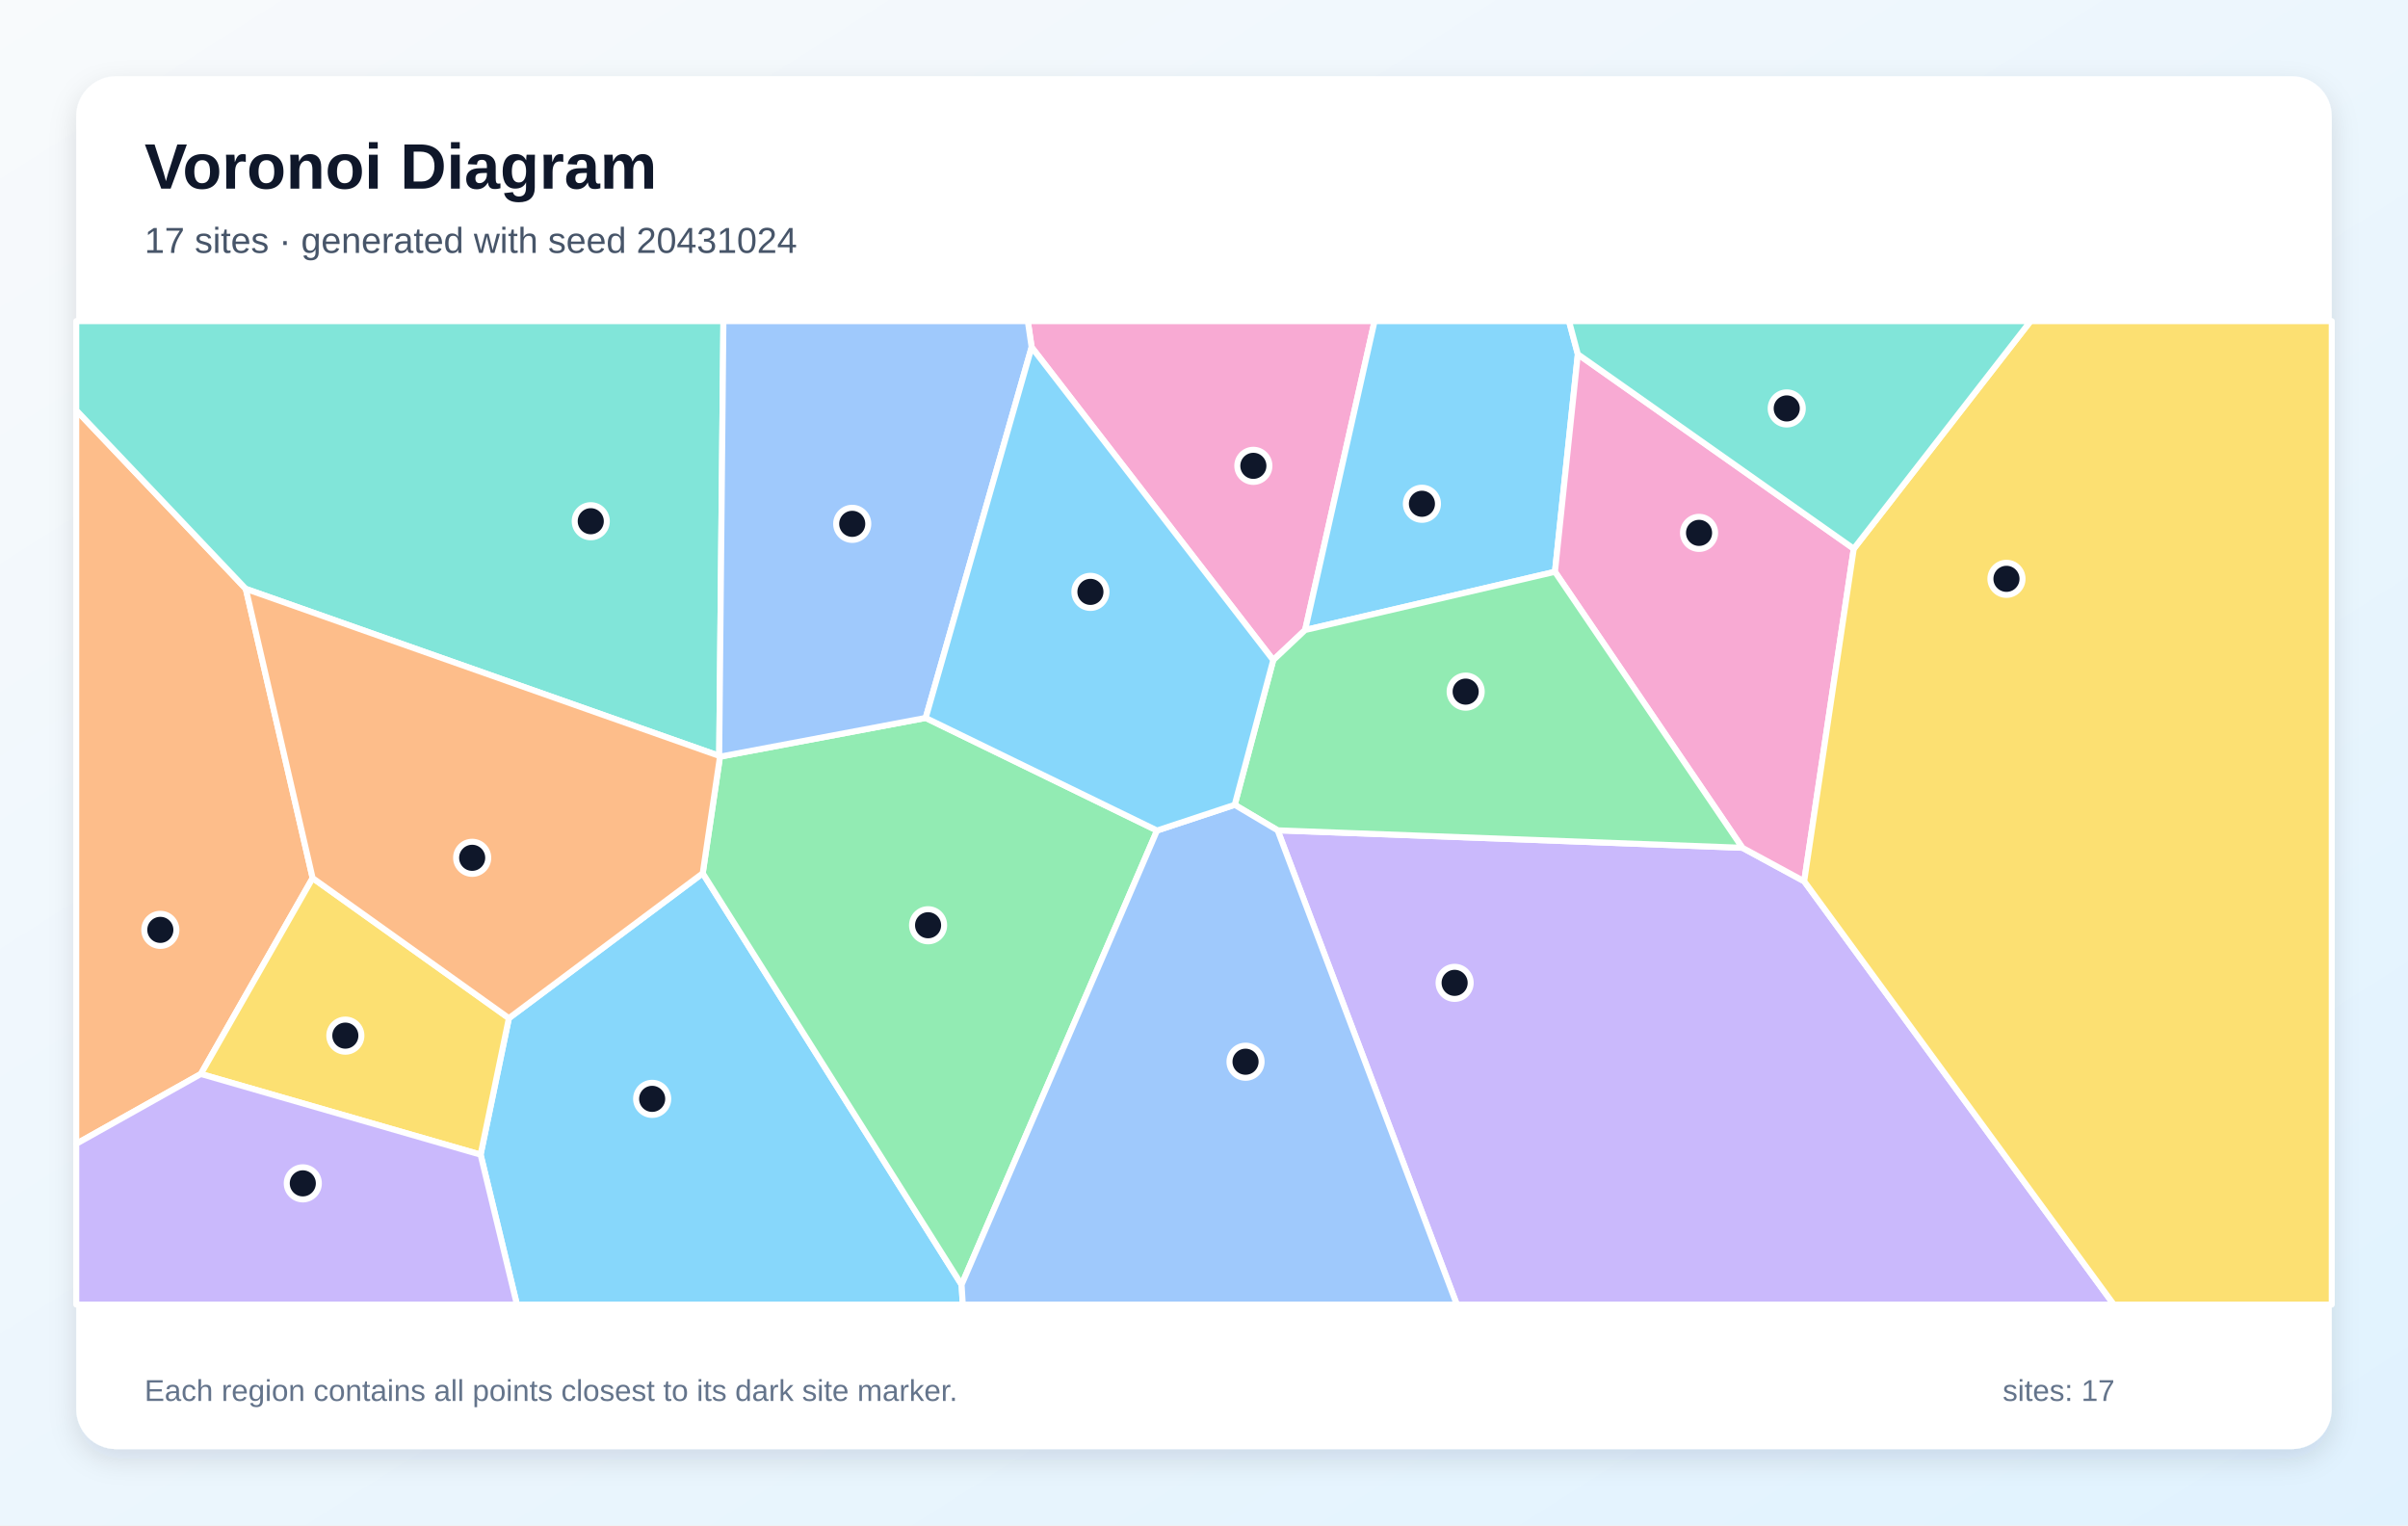
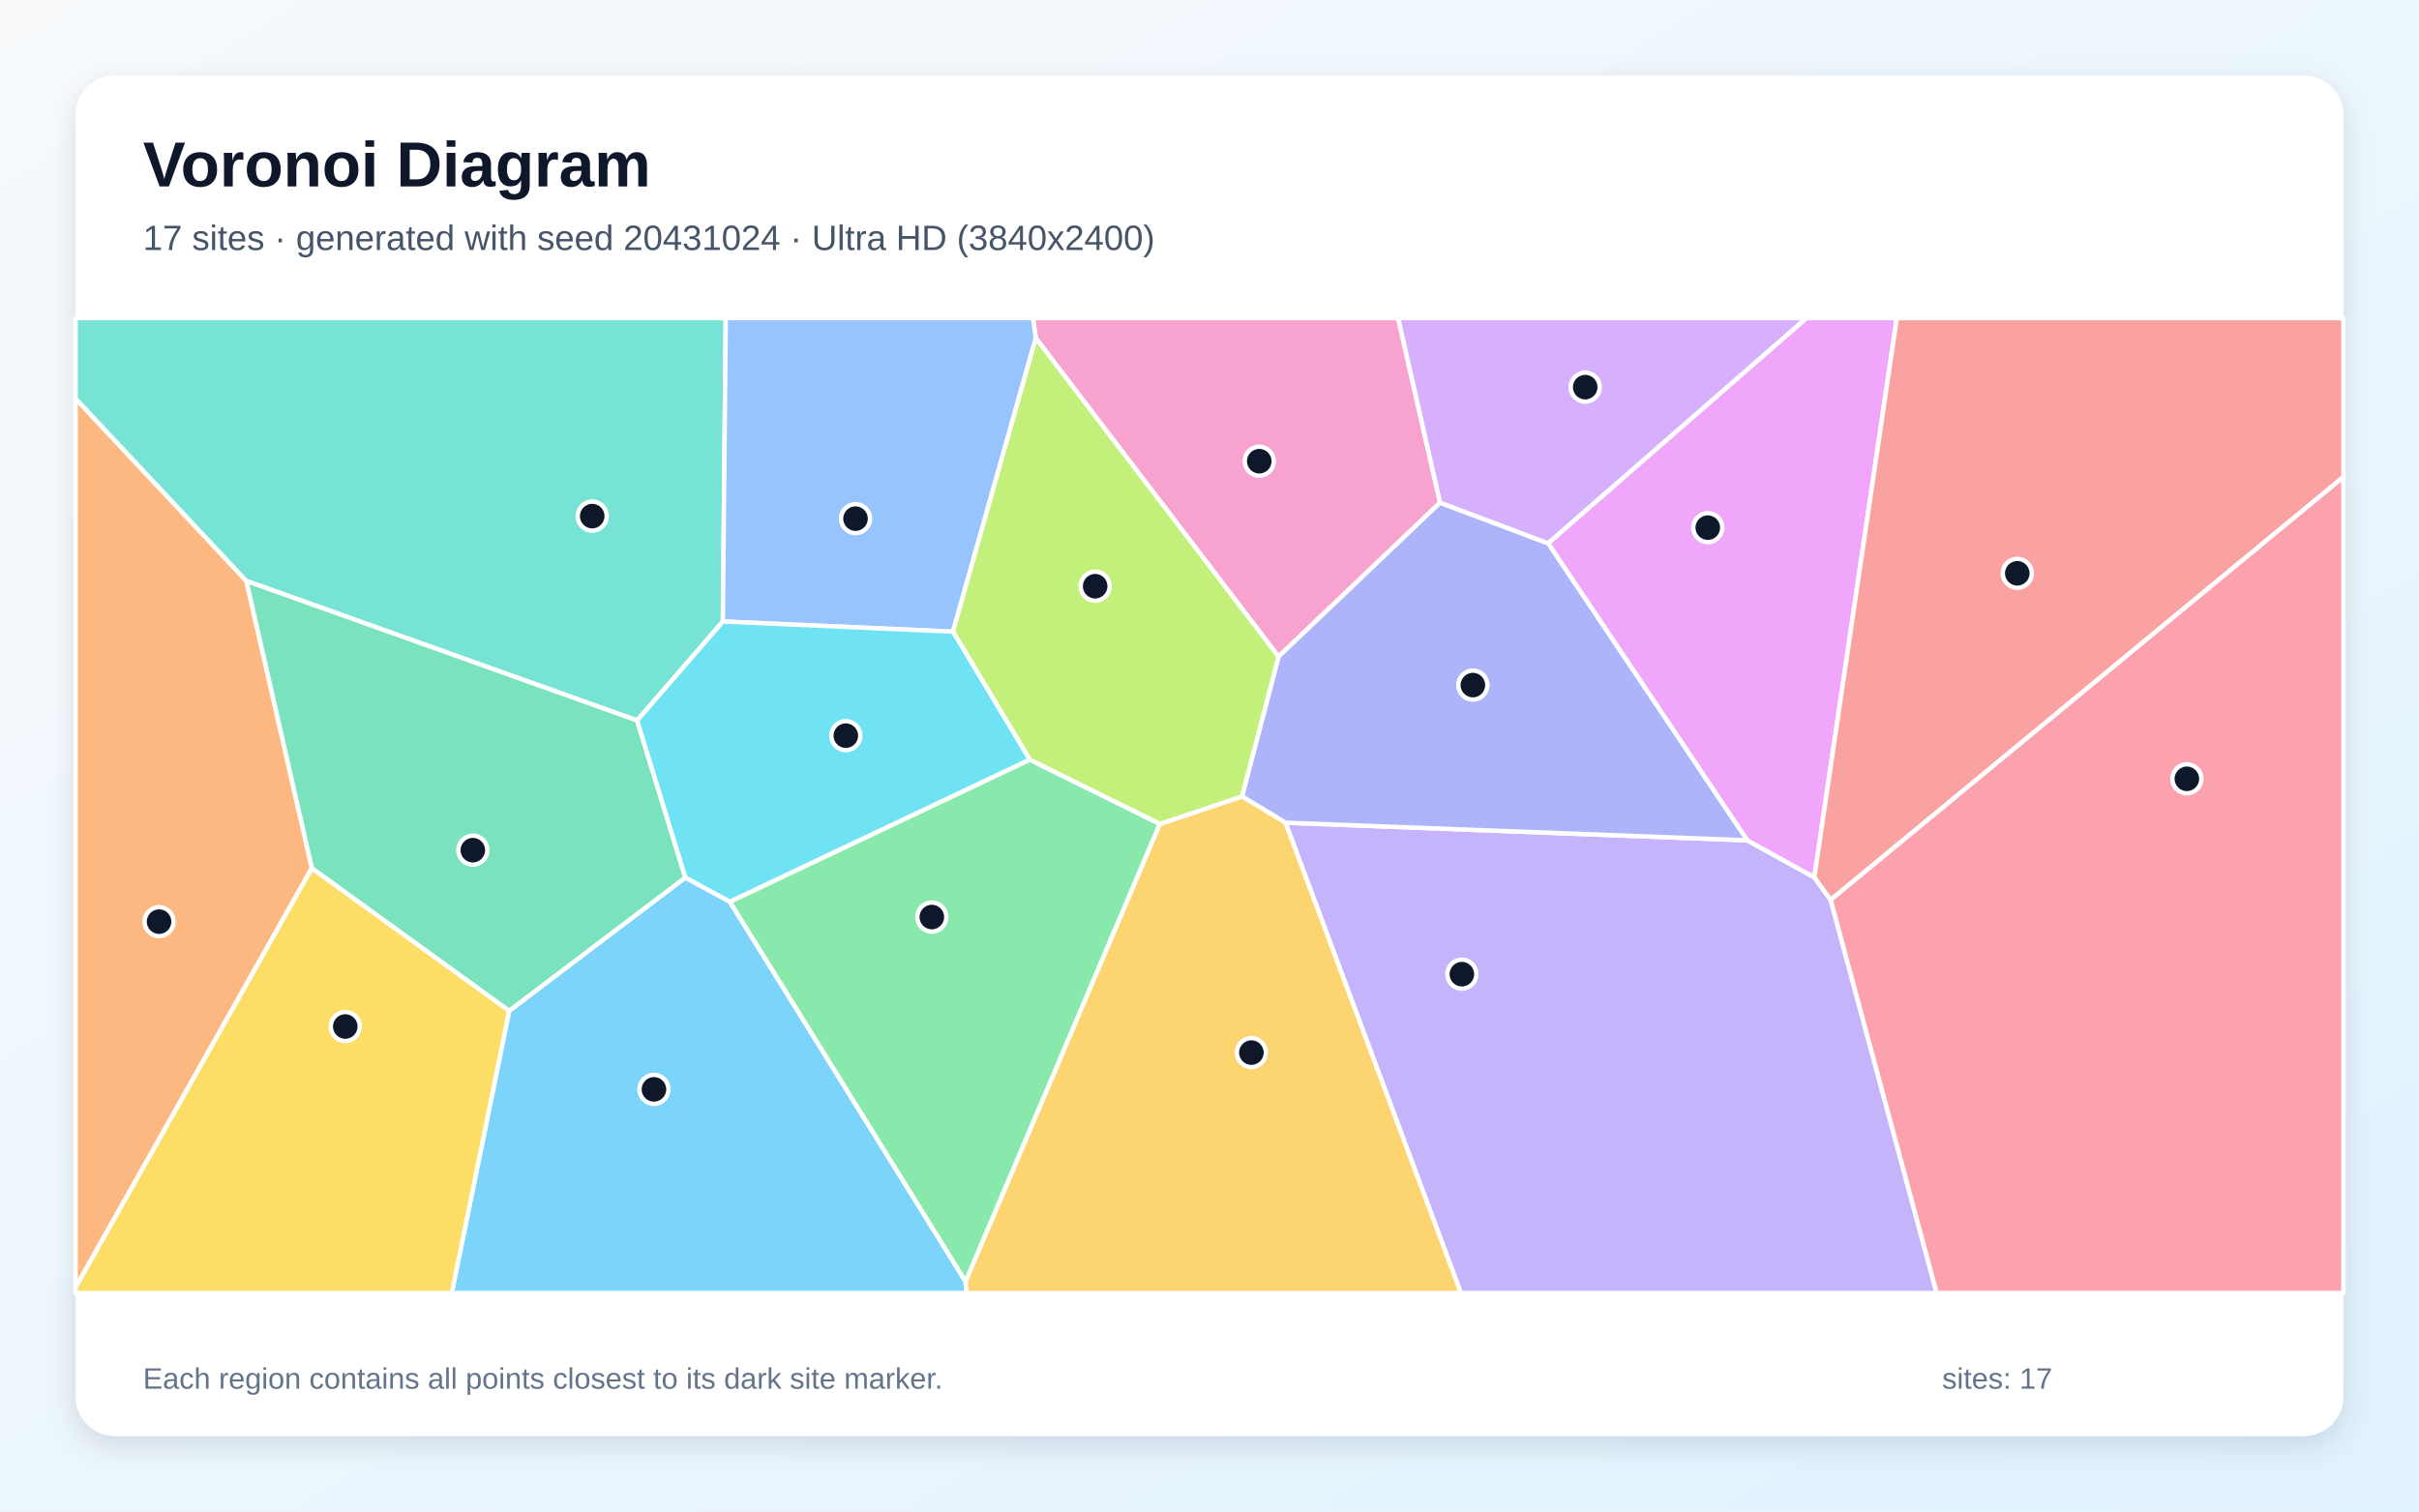
- <svg xmlns="http://www.w3.org/2000/svg" width="1200" height="760" viewBox="0 0 1200 760" role="img" aria-labelledby="title description">
+ <svg xmlns="http://www.w3.org/2000/svg" width="3840" height="2400" viewBox="0 0 3840 2400" role="img" aria-labelledby="title description">
  <defs>
    <linearGradient id="background" x1="0" y1="0" x2="1" y2="1">
      <stop stop-color="#F8FAFC" />
      <stop offset="1" stop-color="#E0F2FE" />
    </linearGradient>
-     <filter id="shadow" x="-10%" y="-10%" width="120%" height="120%">
-       <feDropShadow dx="0" dy="5" stdDeviation="7" flood-color="#0F172A" flood-opacity=".12" />
+     <filter id="shadow" x="-5%" y="-5%" width="110%" height="110%">
+       <feDropShadow dx="0" dy="15" stdDeviation="22" flood-color="#0F172A" flood-opacity=".12" />
    </filter>
  </defs>
-   <rect width="1200" height="760" fill="url(#background)" />
-   <rect x="38" y="38" width="1124" height="684" rx="20" fill="#FFFFFF" filter="url(#shadow)" />
+   <rect width="3840" height="2400" fill="url(#background)" />
+   <rect x="120" y="120" width="3600" height="2160" rx="63" fill="#FFFFFF" filter="url(#shadow)" />
  <g font-family="Arial, sans-serif">
-     <text x="72" y="94" font-size="32" font-weight="700" fill="#0F172A">Voronoi Diagram</text>
-     <text x="72" y="126" font-size="18" fill="#475569">17 sites · generated with seed 20431024</text>
+     <text x="227" y="296" font-size="101" font-weight="700" fill="#0F172A">Voronoi Diagram</text>
+     <text x="227" y="397" font-size="56" fill="#475569">17 sites · generated with seed 20431024 · Ultra HD (3840x2400)</text>
  </g>
-   <g stroke="#FFFFFF" stroke-width="3" stroke-linejoin="round">
-     <polygon points="239.5,575.3 253.6,507.3 350.2,435.1 479.2,640.1 479.8,650.0 257.6,650.0" fill="#38BDF8" fill-opacity="0.60" />
-     <polygon points="636.7,413.7 868.3,422.4 899.1,439.1 1053.4,650.0 726.0,650.0" fill="#A78BFA" fill-opacity="0.60" />
-     <polygon points="650.4,313.9 634.5,328.9 514.1,173.0 512.2,160.0 685.0,160.0" fill="#F472B6" fill-opacity="0.60" />
-     <polygon points="122.5,293.4 155.8,437.5 100.1,535.1 38.0,569.9 38.0,204.4" fill="#FB923C" fill-opacity="0.60" />
-     <polygon points="100.1,535.1 155.8,437.5 253.6,507.3 239.5,575.3" fill="#FACC15" fill-opacity="0.60" />
-     <polygon points="576.6,413.8 479.2,640.1 350.2,435.1 358.8,377.0 461.3,357.7" fill="#4ADE80" fill-opacity="0.60" />
-     <polygon points="358.4,376.6 122.5,293.4 38.0,204.4 38.0,160.0 360.5,160.0" fill="#2DD4BF" fill-opacity="0.60" />
-     <polygon points="514.1,173.0 461.3,357.7 358.8,377.0 358.4,376.6 360.5,160.0 512.2,160.0" fill="#60A5FA" fill-opacity="0.60" />
-     <polygon points="786.3,176.5 774.9,284.9 650.4,313.9 685.0,160.0 781.9,160.0" fill="#38BDF8" fill-opacity="0.60" />
-     <polygon points="38.0,569.9 100.1,535.1 239.5,575.3 257.6,650.0 38.0,650.0" fill="#A78BFA" fill-opacity="0.60" />
-     <polygon points="923.8,273.4 899.1,439.1 868.3,422.4 774.9,284.9 786.3,176.5" fill="#F472B6" fill-opacity="0.60" />
-     <polygon points="155.8,437.5 122.5,293.4 358.4,376.6 358.8,377.0 350.2,435.1 253.6,507.3" fill="#FB923C" fill-opacity="0.60" />
-     <polygon points="899.1,439.1 923.8,273.4 1011.9,160.0 1162.0,160.0 1162.0,650.0 1053.4,650.0" fill="#FACC15" fill-opacity="0.60" />
-     <polygon points="868.3,422.4 636.7,413.7 615.3,401.0 634.5,328.9 650.4,313.9 774.9,284.9" fill="#4ADE80" fill-opacity="0.60" />
-     <polygon points="923.8,273.4 786.3,176.5 781.9,160.0 1011.9,160.0" fill="#2DD4BF" fill-opacity="0.60" />
-     <polygon points="479.2,640.1 576.6,413.8 615.3,401.0 636.7,413.7 726.0,650.0 479.8,650.0" fill="#60A5FA" fill-opacity="0.60" />
-     <polygon points="514.1,173.0 634.5,328.9 615.3,401.0 576.6,413.8 461.3,357.7" fill="#38BDF8" fill-opacity="0.60" />
+   <g stroke="#FFFFFF" stroke-width="7" stroke-linejoin="round">
+     <polygon points="808.3,1604.9 1087.9,1393.3 1158.6,1431.7 1532.9,2034.9 1534.0,2053.0 717.1,2053.0" fill="#38BDF8" fill-opacity="0.65" />
+     <polygon points="2040.6,1306.3 2773.6,1334.3 2880.1,1393.0 2906.1,1428.9 3074.3,2053.0 2319.0,2053.0" fill="#A78BFA" fill-opacity="0.65" />
+     <polygon points="2286.0,798.1 2029.6,1042.6 1644.2,536.9 1639.7,505.0 2219.4,505.0" fill="#F472B6" fill-opacity="0.65" />
+     <polygon points="391.1,922.4 495.1,1378.4 120.0,2044.1 120.0,632.8" fill="#FB923C" fill-opacity="0.65" />
+     <polygon points="120.0,2044.1 495.1,1378.4 808.3,1604.9 717.1,2053.0 120.0,2053.0" fill="#FACC15" fill-opacity="0.65" />
+     <polygon points="1634.6,1206.1 1841.3,1308.2 1532.9,2034.9 1158.6,1431.7" fill="#4ADE80" fill-opacity="0.65" />
+     <polygon points="1147.5,986.8 1011.4,1144.0 391.1,922.4 120.0,632.8 120.0,505.0 1152.1,505.0" fill="#2DD4BF" fill-opacity="0.65" />
+     <polygon points="1644.2,536.9 1512.8,1003.0 1147.5,986.8 1152.1,505.0 1639.7,505.0" fill="#60A5FA" fill-opacity="0.65" />
+     <polygon points="2880.1,1393.0 2773.6,1334.3 2457.4,862.6 2867.4,505.0 3011.1,505.0" fill="#E879F9" fill-opacity="0.65" />
+     <polygon points="495.1,1378.4 391.1,922.4 1011.4,1144.0 1087.9,1393.3 808.3,1604.9" fill="#34D399" fill-opacity="0.65" />
+     <polygon points="2906.1,1428.9 2880.1,1393.0 3011.1,505.0 3720.0,505.0 3720.0,757.3" fill="#F87171" fill-opacity="0.65" />
+     <polygon points="2457.4,862.6 2773.6,1334.3 2040.6,1306.3 1971.5,1264.6 2029.6,1042.6 2286.0,798.1" fill="#818CF8" fill-opacity="0.65" />
+     <polygon points="1532.9,2034.9 1841.3,1308.2 1971.5,1264.6 2040.6,1306.3 2319.0,2053.0 1534.0,2053.0" fill="#FBBF24" fill-opacity="0.65" />
+     <polygon points="1512.8,1003.0 1644.2,536.9 2029.6,1042.6 1971.5,1264.6 1841.3,1308.2 1634.6,1206.1" fill="#A3E635" fill-opacity="0.65" />
+     <polygon points="2457.4,862.6 2286.0,798.1 2219.4,505.0 2867.4,505.0" fill="#C084FC" fill-opacity="0.65" />
+     <polygon points="2906.1,1428.9 3720.0,757.3 3720.0,2053.0 3074.3,2053.0" fill="#FB7185" fill-opacity="0.65" />
+     <polygon points="1011.4,1144.0 1147.5,986.8 1512.8,1003.0 1634.6,1206.1 1158.6,1431.7 1087.9,1393.3" fill="#22D3EE" fill-opacity="0.65" />
  </g>
  <g>
-     <circle cx="325.0" cy="547.5" r="8" fill="#0F172A" stroke="#FFFFFF" stroke-width="3" />
-     <circle cx="724.9" cy="489.7" r="8" fill="#0F172A" stroke="#FFFFFF" stroke-width="3" />
-     <circle cx="624.6" cy="232.1" r="8" fill="#0F172A" stroke="#FFFFFF" stroke-width="3" />
-     <circle cx="79.9" cy="463.3" r="8" fill="#0F172A" stroke="#FFFFFF" stroke-width="3" />
-     <circle cx="172.1" cy="516.0" r="8" fill="#0F172A" stroke="#FFFFFF" stroke-width="3" />
-     <circle cx="462.5" cy="461.0" r="8" fill="#0F172A" stroke="#FFFFFF" stroke-width="3" />
-     <circle cx="294.4" cy="259.7" r="8" fill="#0F172A" stroke="#FFFFFF" stroke-width="3" />
-     <circle cx="424.7" cy="261.0" r="8" fill="#0F172A" stroke="#FFFFFF" stroke-width="3" />
-     <circle cx="708.6" cy="251.0" r="8" fill="#0F172A" stroke="#FFFFFF" stroke-width="3" />
-     <circle cx="150.9" cy="589.6" r="8" fill="#0F172A" stroke="#FFFFFF" stroke-width="3" />
-     <circle cx="846.7" cy="265.5" r="8" fill="#0F172A" stroke="#FFFFFF" stroke-width="3" />
-     <circle cx="235.3" cy="427.4" r="8" fill="#0F172A" stroke="#FFFFFF" stroke-width="3" />
-     <circle cx="999.9" cy="288.4" r="8" fill="#0F172A" stroke="#FFFFFF" stroke-width="3" />
-     <circle cx="730.4" cy="344.6" r="8" fill="#0F172A" stroke="#FFFFFF" stroke-width="3" />
-     <circle cx="890.4" cy="203.5" r="8" fill="#0F172A" stroke="#FFFFFF" stroke-width="3" />
-     <circle cx="620.7" cy="529.0" r="8" fill="#0F172A" stroke="#FFFFFF" stroke-width="3" />
-     <circle cx="543.4" cy="294.9" r="8" fill="#0F172A" stroke="#FFFFFF" stroke-width="3" />
+     <circle cx="1038.1" cy="1729.7" r="23" fill="#0F172A" stroke="#FFFFFF" stroke-width="7" />
+     <circle cx="2320.6" cy="1546.8" r="23" fill="#0F172A" stroke="#FFFFFF" stroke-width="7" />
+     <circle cx="1999.0" cy="732.3" r="23" fill="#0F172A" stroke="#FFFFFF" stroke-width="7" />
+     <circle cx="252.5" cy="1463.4" r="23" fill="#0F172A" stroke="#FFFFFF" stroke-width="7" />
+     <circle cx="548.1" cy="1629.9" r="23" fill="#0F172A" stroke="#FFFFFF" stroke-width="7" />
+     <circle cx="1479.2" cy="1456.1" r="23" fill="#0F172A" stroke="#FFFFFF" stroke-width="7" />
+     <circle cx="940.1" cy="819.5" r="23" fill="#0F172A" stroke="#FFFFFF" stroke-width="7" />
+     <circle cx="1358.1" cy="823.5" r="23" fill="#0F172A" stroke="#FFFFFF" stroke-width="7" />
+     <circle cx="2711.0" cy="837.8" r="23" fill="#0F172A" stroke="#FFFFFF" stroke-width="7" />
+     <circle cx="750.6" cy="1349.9" r="23" fill="#0F172A" stroke="#FFFFFF" stroke-width="7" />
+     <circle cx="3202.3" cy="910.3" r="23" fill="#0F172A" stroke="#FFFFFF" stroke-width="7" />
+     <circle cx="2338.1" cy="1087.8" r="23" fill="#0F172A" stroke="#FFFFFF" stroke-width="7" />
+     <circle cx="1986.5" cy="1671.3" r="23" fill="#0F172A" stroke="#FFFFFF" stroke-width="7" />
+     <circle cx="1738.5" cy="930.8" r="23" fill="#0F172A" stroke="#FFFFFF" stroke-width="7" />
+     <circle cx="2516.4" cy="614.7" r="23" fill="#0F172A" stroke="#FFFFFF" stroke-width="7" />
+     <circle cx="3471.5" cy="1236.6" r="23" fill="#0F172A" stroke="#FFFFFF" stroke-width="7" />
+     <circle cx="1342.7" cy="1168.1" r="23" fill="#0F172A" stroke="#FFFFFF" stroke-width="7" />
  </g>
-   <g font-family="Arial, sans-serif" font-size="15" fill="#64748B">
-     <text x="72" y="698">Each region contains all points closest to its dark site marker.</text>
-     <text x="998" y="698">sites: 17</text>
+   <g font-family="Arial, sans-serif" font-size="47" fill="#64748B">
+     <text x="227" y="2205">Each region contains all points closest to its dark site marker.</text>
+     <text x="3083" y="2205">sites: 17</text>
  </g>
</svg>
